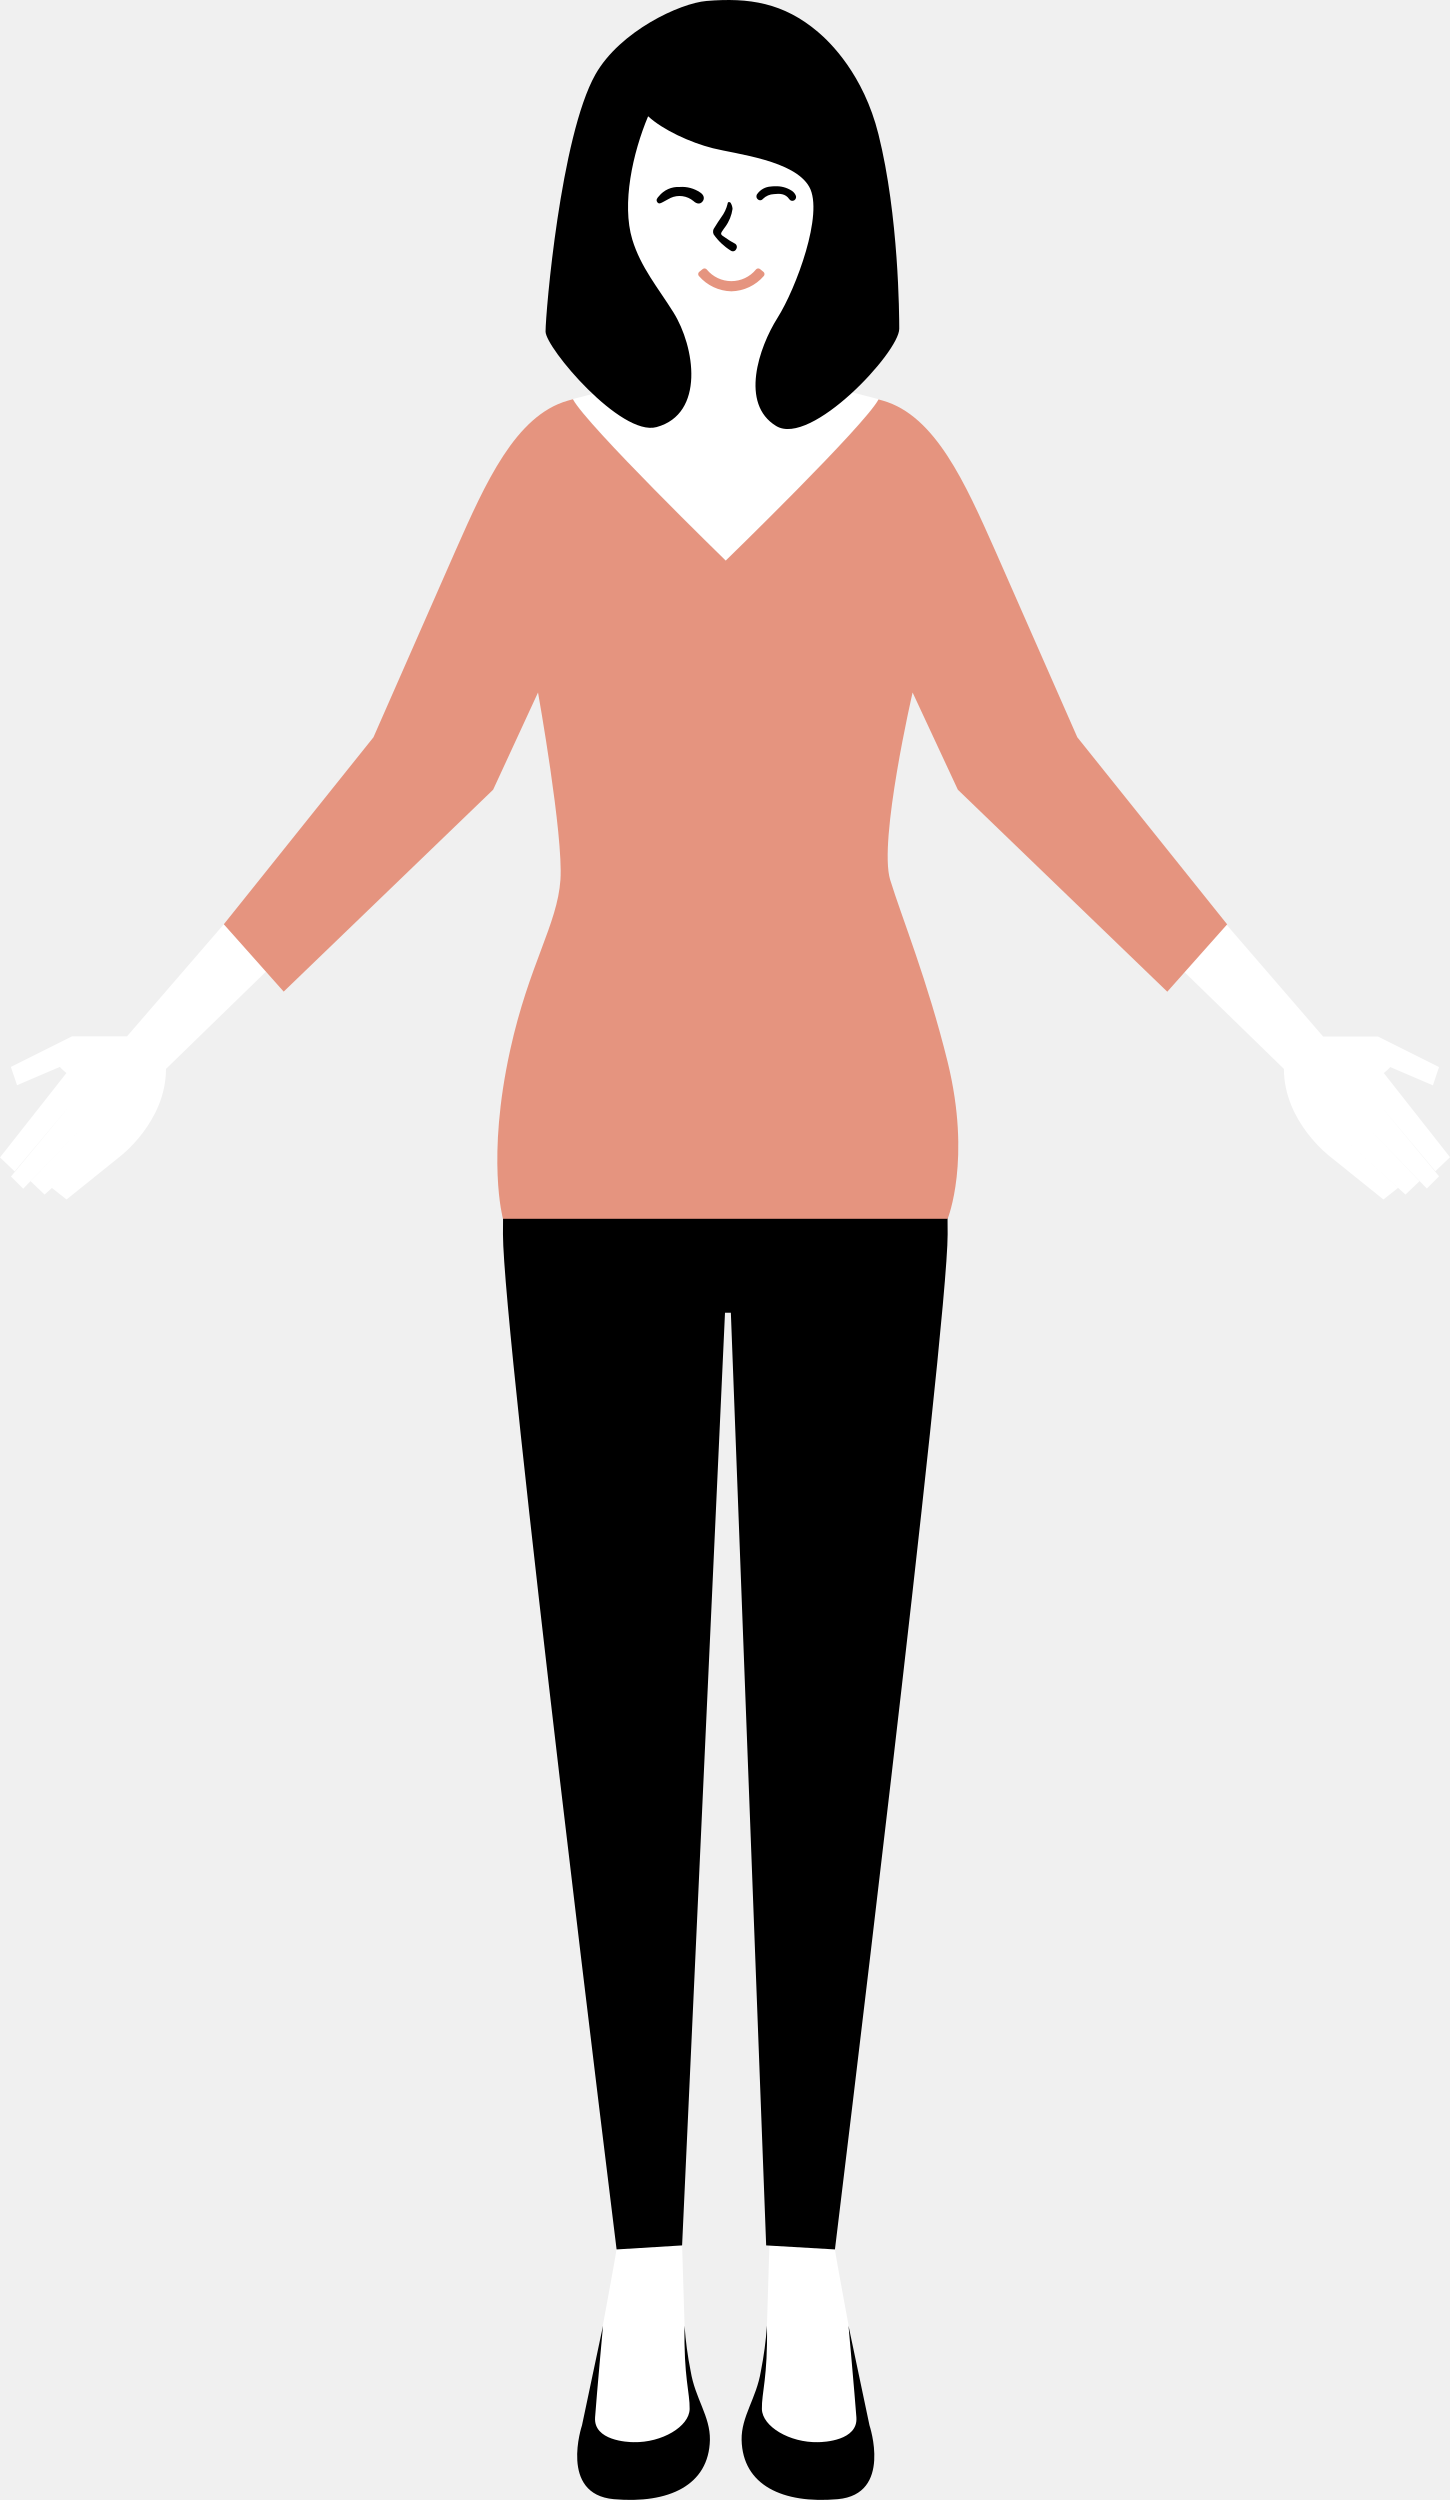
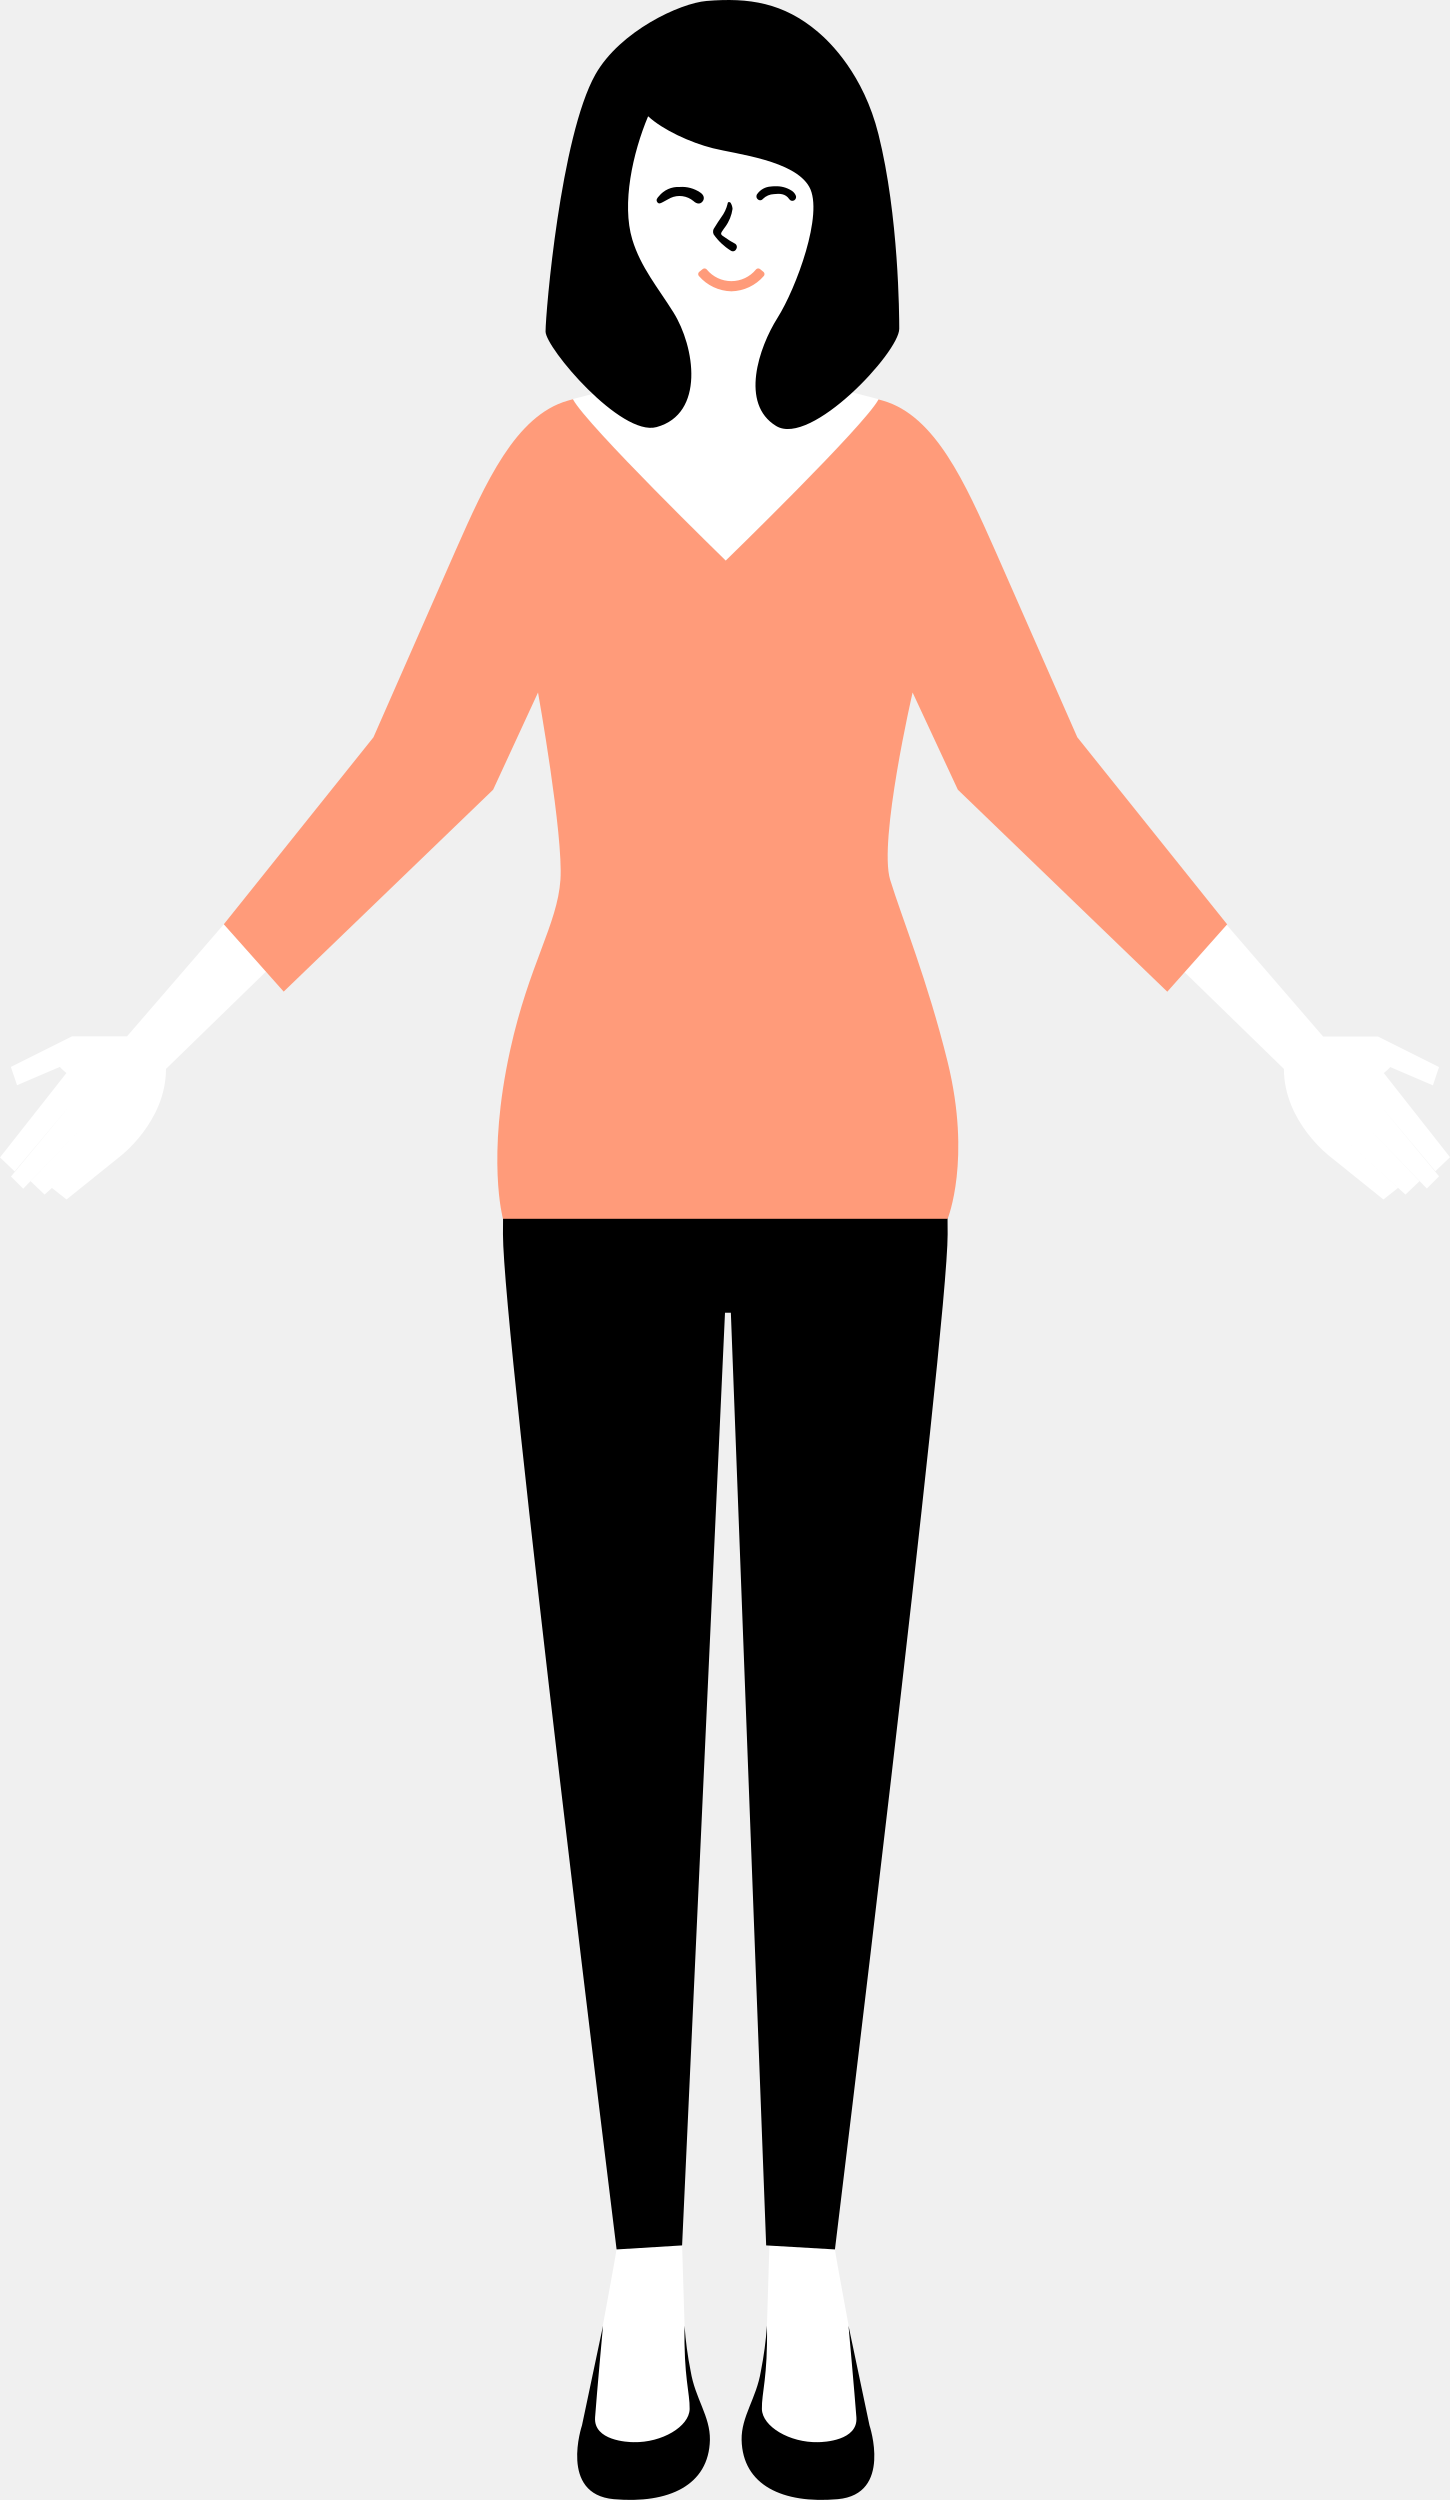
<svg xmlns="http://www.w3.org/2000/svg" viewBox="0 0 284.6 490.69">
  <defs>
-     <style>.cls-1{fill:#fff;}.cls-2,.cls-3{fill:#e5947f;}.cls-3{stroke:#e5947f;stroke-linecap:round;stroke-linejoin:round;stroke-width:1.16px;}</style>
+     <style>.cls-1{fill:#fff;}.cls-2,.cls-3{fill:#FF9B7A;}.cls-3{stroke:#FF9B7A;stroke-linecap:round;stroke-linejoin:round;stroke-width:1.16px;}</style>
  </defs>
  <g id="Layer_2" data-name="Layer 2">
    <g id="_02-Move-illu" data-name="02-Move-illu">
      <path class="cls-1" d="M150.43,459.84l2.7-88.35,18.69-11.79-7.94,81.81c.08,1,3.43,19,3.25,17.95,1.58,20.63,2.7,23.93-7.21,24.15-4.3.1-9.64-2.84-10.82-6.34C148.15,471.88,150.43,459.84,150.43,459.84Z" />
      <path class="cls-1" d="M134.47,459.84l-2.71-88.35L113.08,359.7,121,441.51c-.08,1-3.43,19-3.25,17.95-1.58,20.63-2.7,23.93,7.2,24.15,4.31.1,9.65-2.84,10.82-6.34C136.75,471.88,134.47,459.84,134.47,459.84Z" />
      <path class="cls-1" d="M13.3,210.28,0,227.17l2.87,2.75,10.9-13-11.61,14,2.39,2.4,12.22-12.7L6,231.84l2.75,2.63L20.6,223.69l-10.42,9.47,2.88,2.27,10.42-8.38s9.1-6.83,9.1-17.25l19.69-19.16-8.34-9.23-19,22H14.13l-12,6L3.35,213l8.39-3.59s6,7.19,14.37,0" />
      <path class="cls-1" d="M258.49,209.44c8.39,7.19,14.38,0,14.38,0l8.38,3.59,1.2-3.59-12-6H259.69l-19-22-8.34,9.23L252,209.8c0,10.42,9.11,17.25,9.11,17.25l10.42,8.38,2.87-2.27L264,223.69l11.86,10.78,2.75-2.63-10.78-11.26,12.22,12.7,2.4-2.4-11.62-14,10.9,13,2.87-2.75-13.29-16.89" />
      <path class="cls-1" d="M142.45,110s27.27-26.53,30-31.64c-7.34-2-19.69-4.34-19.69-8.57,0-3.08-.3-14.85-.3-14.85H132.32s-.3,11.77-.3,14.85c0,4.21-12.2,6.54-19.56,8.53C115.13,83.44,142.45,110,142.45,110Z" />
      <path d="M98.72,242.26c0,19.24,22.3,199.25,22.3,199.25l12.86-.79,8.42-183.06h1.15l6.93,183.06,13.5.79S186,260.75,186,242.26s-.76-26-3.42-39.2H102.14C99.48,216.24,98.72,223,98.72,242.26Z" />
      <path class="cls-1" d="M153.66,16.36C149.2,24.2,136,24.23,129.2,27.19A12.3,12.3,0,0,0,122,35.75c1.27,28.39,20.91,31.07,20.91,31.07s20.43-2.67,21-30.73A41.8,41.8,0,0,0,153.66,16.36Z" />
      <path class="cls-2" d="M211.45,144.71,195.3,108c-5.87-13.21-11.74-26.43-22-29.36l-.86-.24c-2.7,5.11-30,31.64-30,31.64s-27.32-26.6-30-31.68l-1,.28c-10.28,2.93-16.15,16.15-22,29.36L73.3,144.71l-29.37,36.7,11.75,13.22L96.79,155l8.81-19.08s5,28,4.4,36.77-6.16,16.57-9.86,33.39c-4.69,21.3-1.42,33.14-1.42,33.14H186s4.71-11.56,0-30.78c-4-16.18-8.95-28.18-11.28-35.75s4.4-36.77,4.4-36.77L188,155l41.11,39.65,11.75-13.22Z" />
      <circle class="cls-1" cx="142.91" cy="34.13" r="20.94" />
      <path d="M160.58,6.3C153.79.52,147-.5,138.68.19c-5.19.42-17,5.91-21.82,14.43-6.83,12.14-9.78,46.76-9.78,50.45,0,3.18,14.79,20.67,21.78,18.76,9.55-2.6,7.54-15.78,3.31-22.53-3-4.8-6.42-8.84-8.07-14.3-2.1-7,.07-16.93,3.11-24.18,2.87,2.66,8.27,5.16,12.73,6.28,4.68,1.17,16,2.38,18.9,7.58S156.26,56.6,152.6,62.4s-7.41,16.88-.25,21.22c6.79,4.12,24.15-14.51,24.15-19.09,0-2.64-.09-22.17-4.08-38.17C169.49,14.59,162.89,8.26,160.58,6.3Z" />
      <path d="M133.42,36.7a6.32,6.32,0,0,1,4,1.07c.76.49.93,1.21.47,1.78s-1.13.51-1.77-.08a4.26,4.26,0,0,0-4.53-.61c-.52.26-1,.57-1.51.82-.34.16-.75.46-1.07,0s0-.82.31-1.16A4.87,4.87,0,0,1,133.42,36.7Z" />
      <path d="M143.78,41a7.83,7.83,0,0,1-1.42,3.51c-.08.13-.19.25-.28.38-.78,1.09-.77,1.08.35,1.8a13.75,13.75,0,0,0,1.72,1.07.76.76,0,0,1,.35,1.13.71.71,0,0,1-1.07.3A11.47,11.47,0,0,1,140.07,46a1.26,1.26,0,0,1,.18-1.34c.43-.68.84-1.37,1.3-2A7.21,7.21,0,0,0,142.81,40c0-.17.09-.34.24-.34a.41.41,0,0,1,.42.27A2.65,2.65,0,0,1,143.78,41Z" />
      <path d="M152.13,36.56a5.52,5.52,0,0,1,3.26.87,2.09,2.09,0,0,1,.77.87.76.76,0,0,1-.24,1,.71.71,0,0,1-1-.2c-.74-1.11-1.87-1.13-3-1a3.23,3.23,0,0,0-2.18.94.67.67,0,0,1-1,.08.75.75,0,0,1-.1-1.06,3.5,3.5,0,0,1,2.65-1.45A5.32,5.32,0,0,1,152.13,36.56Z" />
      <path class="cls-3" d="M143.55,56.6a8.08,8.08,0,0,1-5.93-2.8l.66-.53-.33.26.33-.26a6.82,6.82,0,0,0,10.54,0l.65.53A8.07,8.07,0,0,1,143.55,56.6Z" />
      <path d="M135.56,465.41a70.36,70.36,0,0,1-1.2-8.94c-.18,10.19,1.06,13.15,1,16.37-.07,3.43-5.45,6.62-11,6.5-1.15,0-7.89-.3-7.56-4.87s1.56-18,1.56-18l-4.13,19.57s-4.54,13.54,6.26,14.49,18.65-2.74,18.85-11.64C139.42,474.27,136.43,470.75,135.56,465.41Z" />
      <path d="M149.34,465.41a72.21,72.21,0,0,0,1.2-8.94c.17,10.19-1.06,13.15-1,16.37.08,3.43,5.46,6.62,11,6.5,1.14,0,7.89-.3,7.55-4.87s-1.55-18-1.55-18l4.12,19.57s4.55,13.54-6.25,14.49-18.65-2.74-18.85-11.64C145.48,474.27,148.47,470.75,149.34,465.41Z" />
    </g>
  </g>
</svg>
